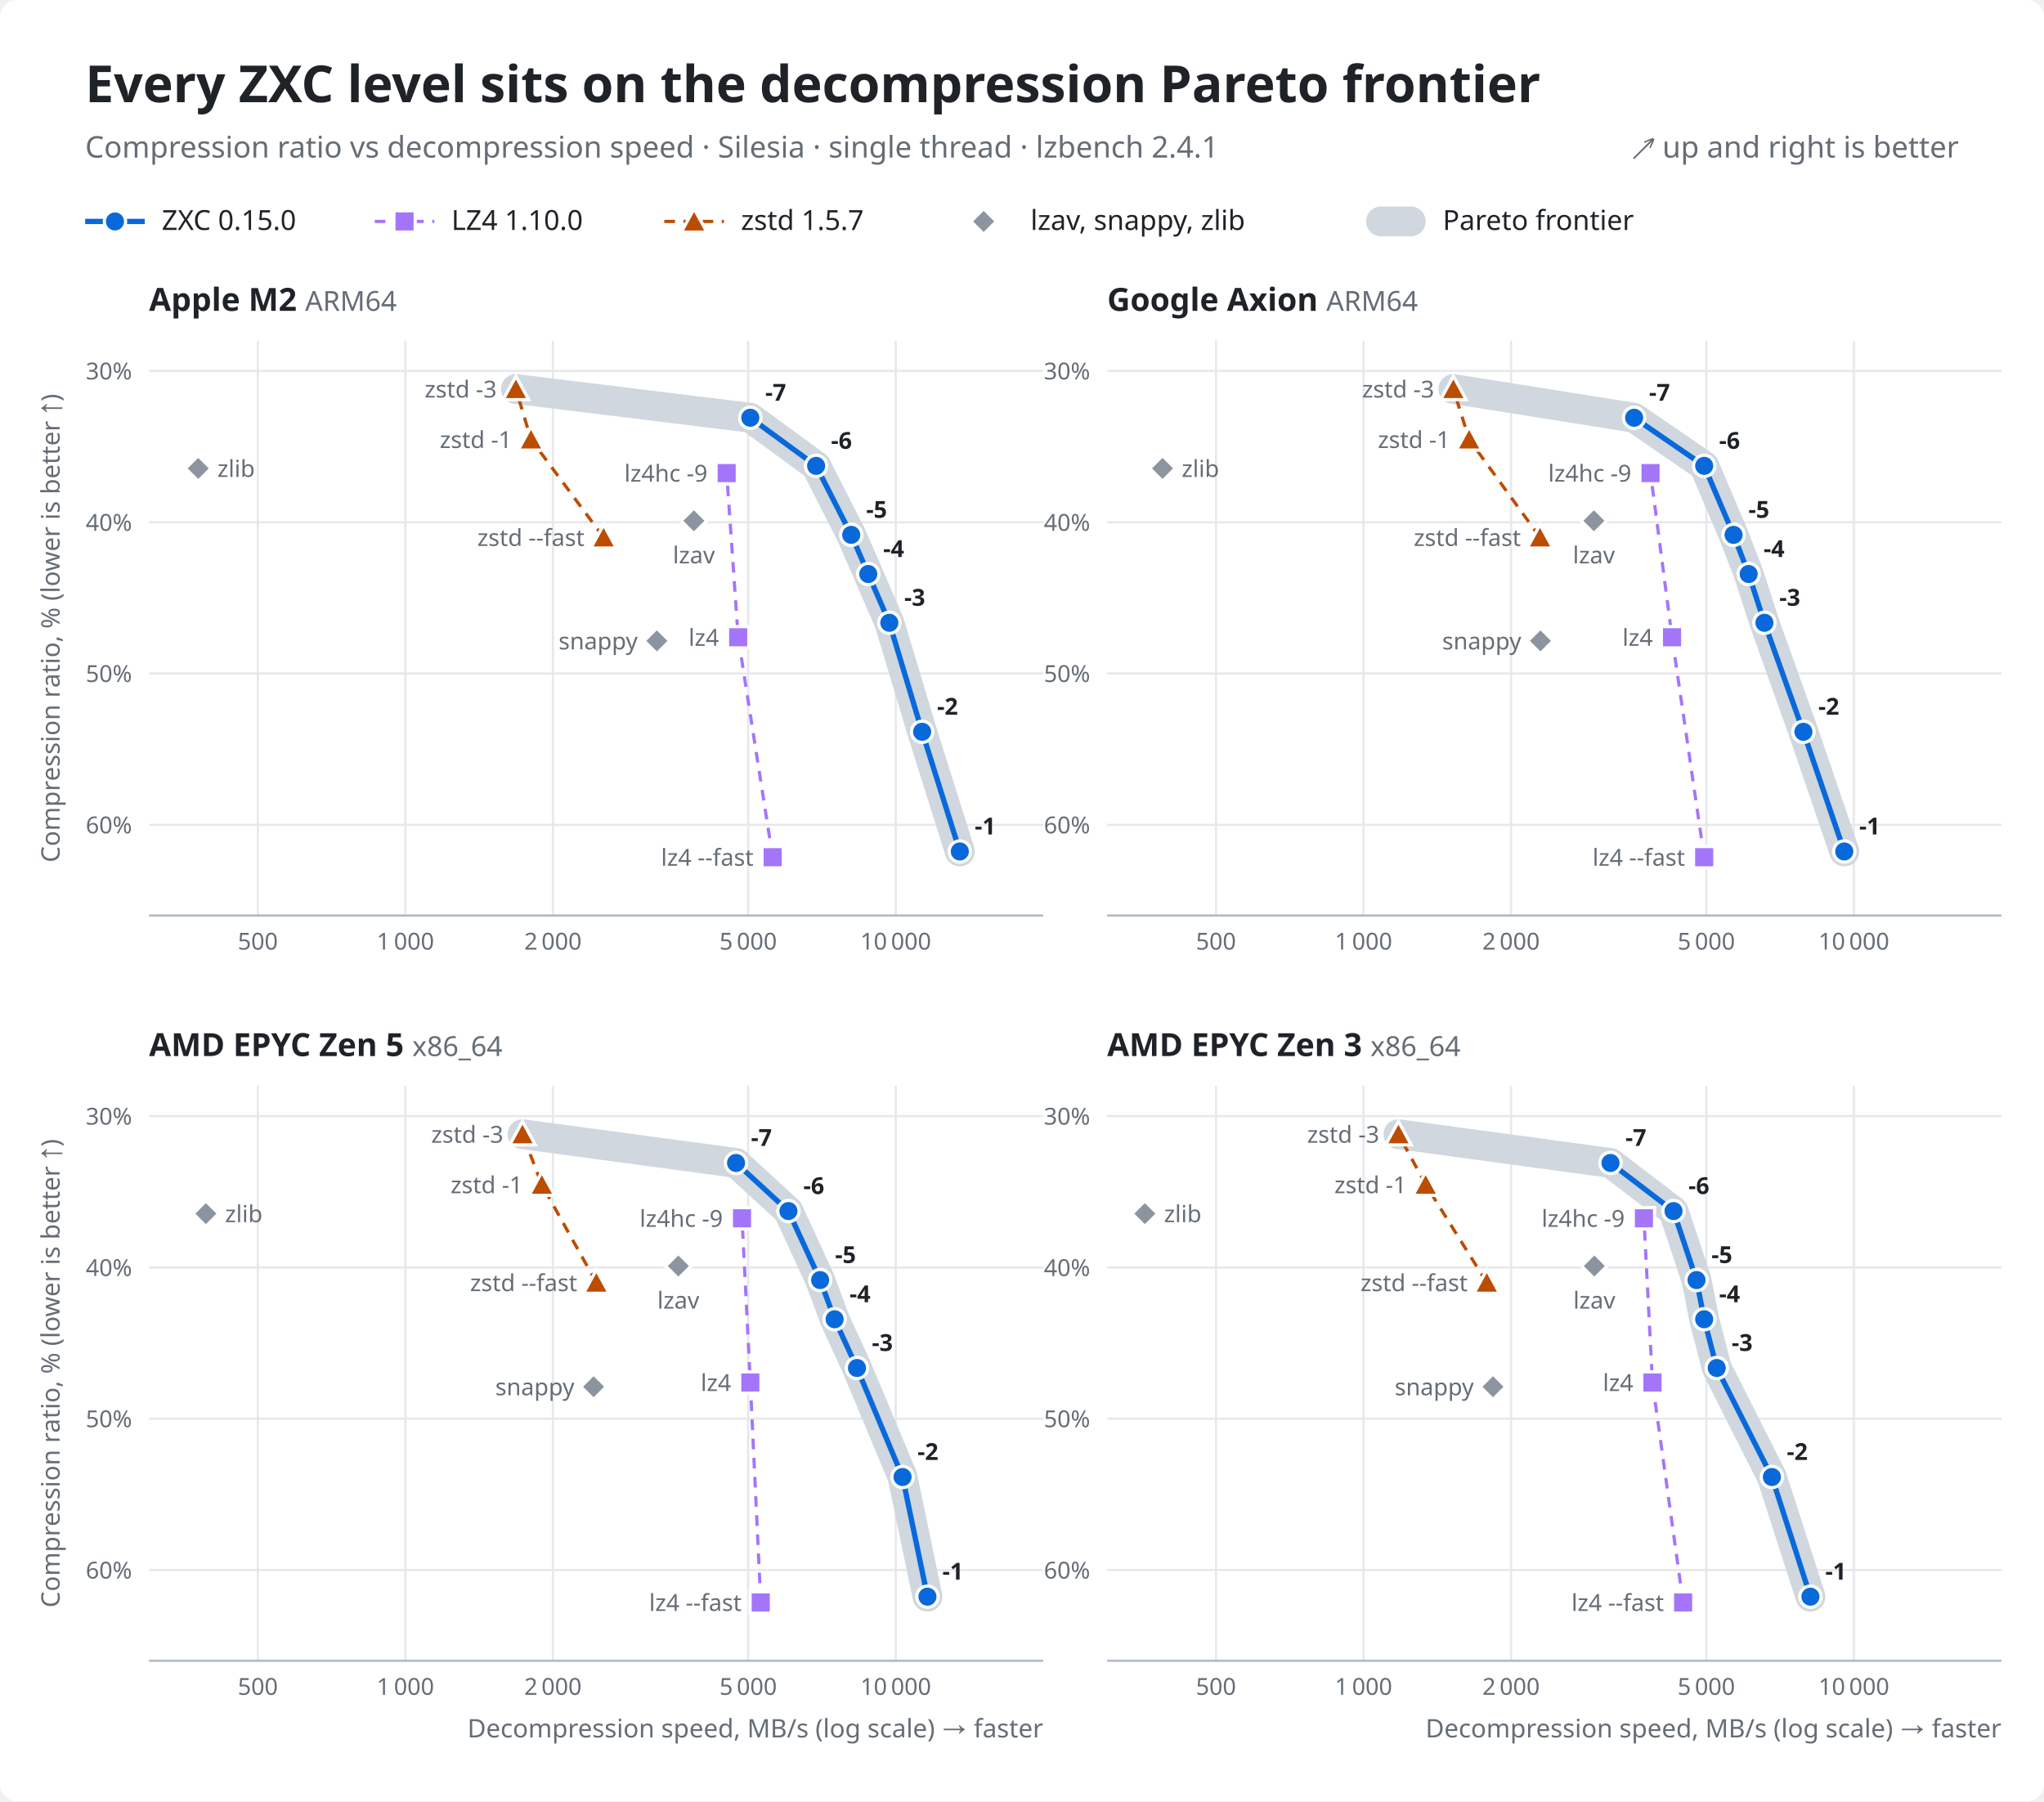
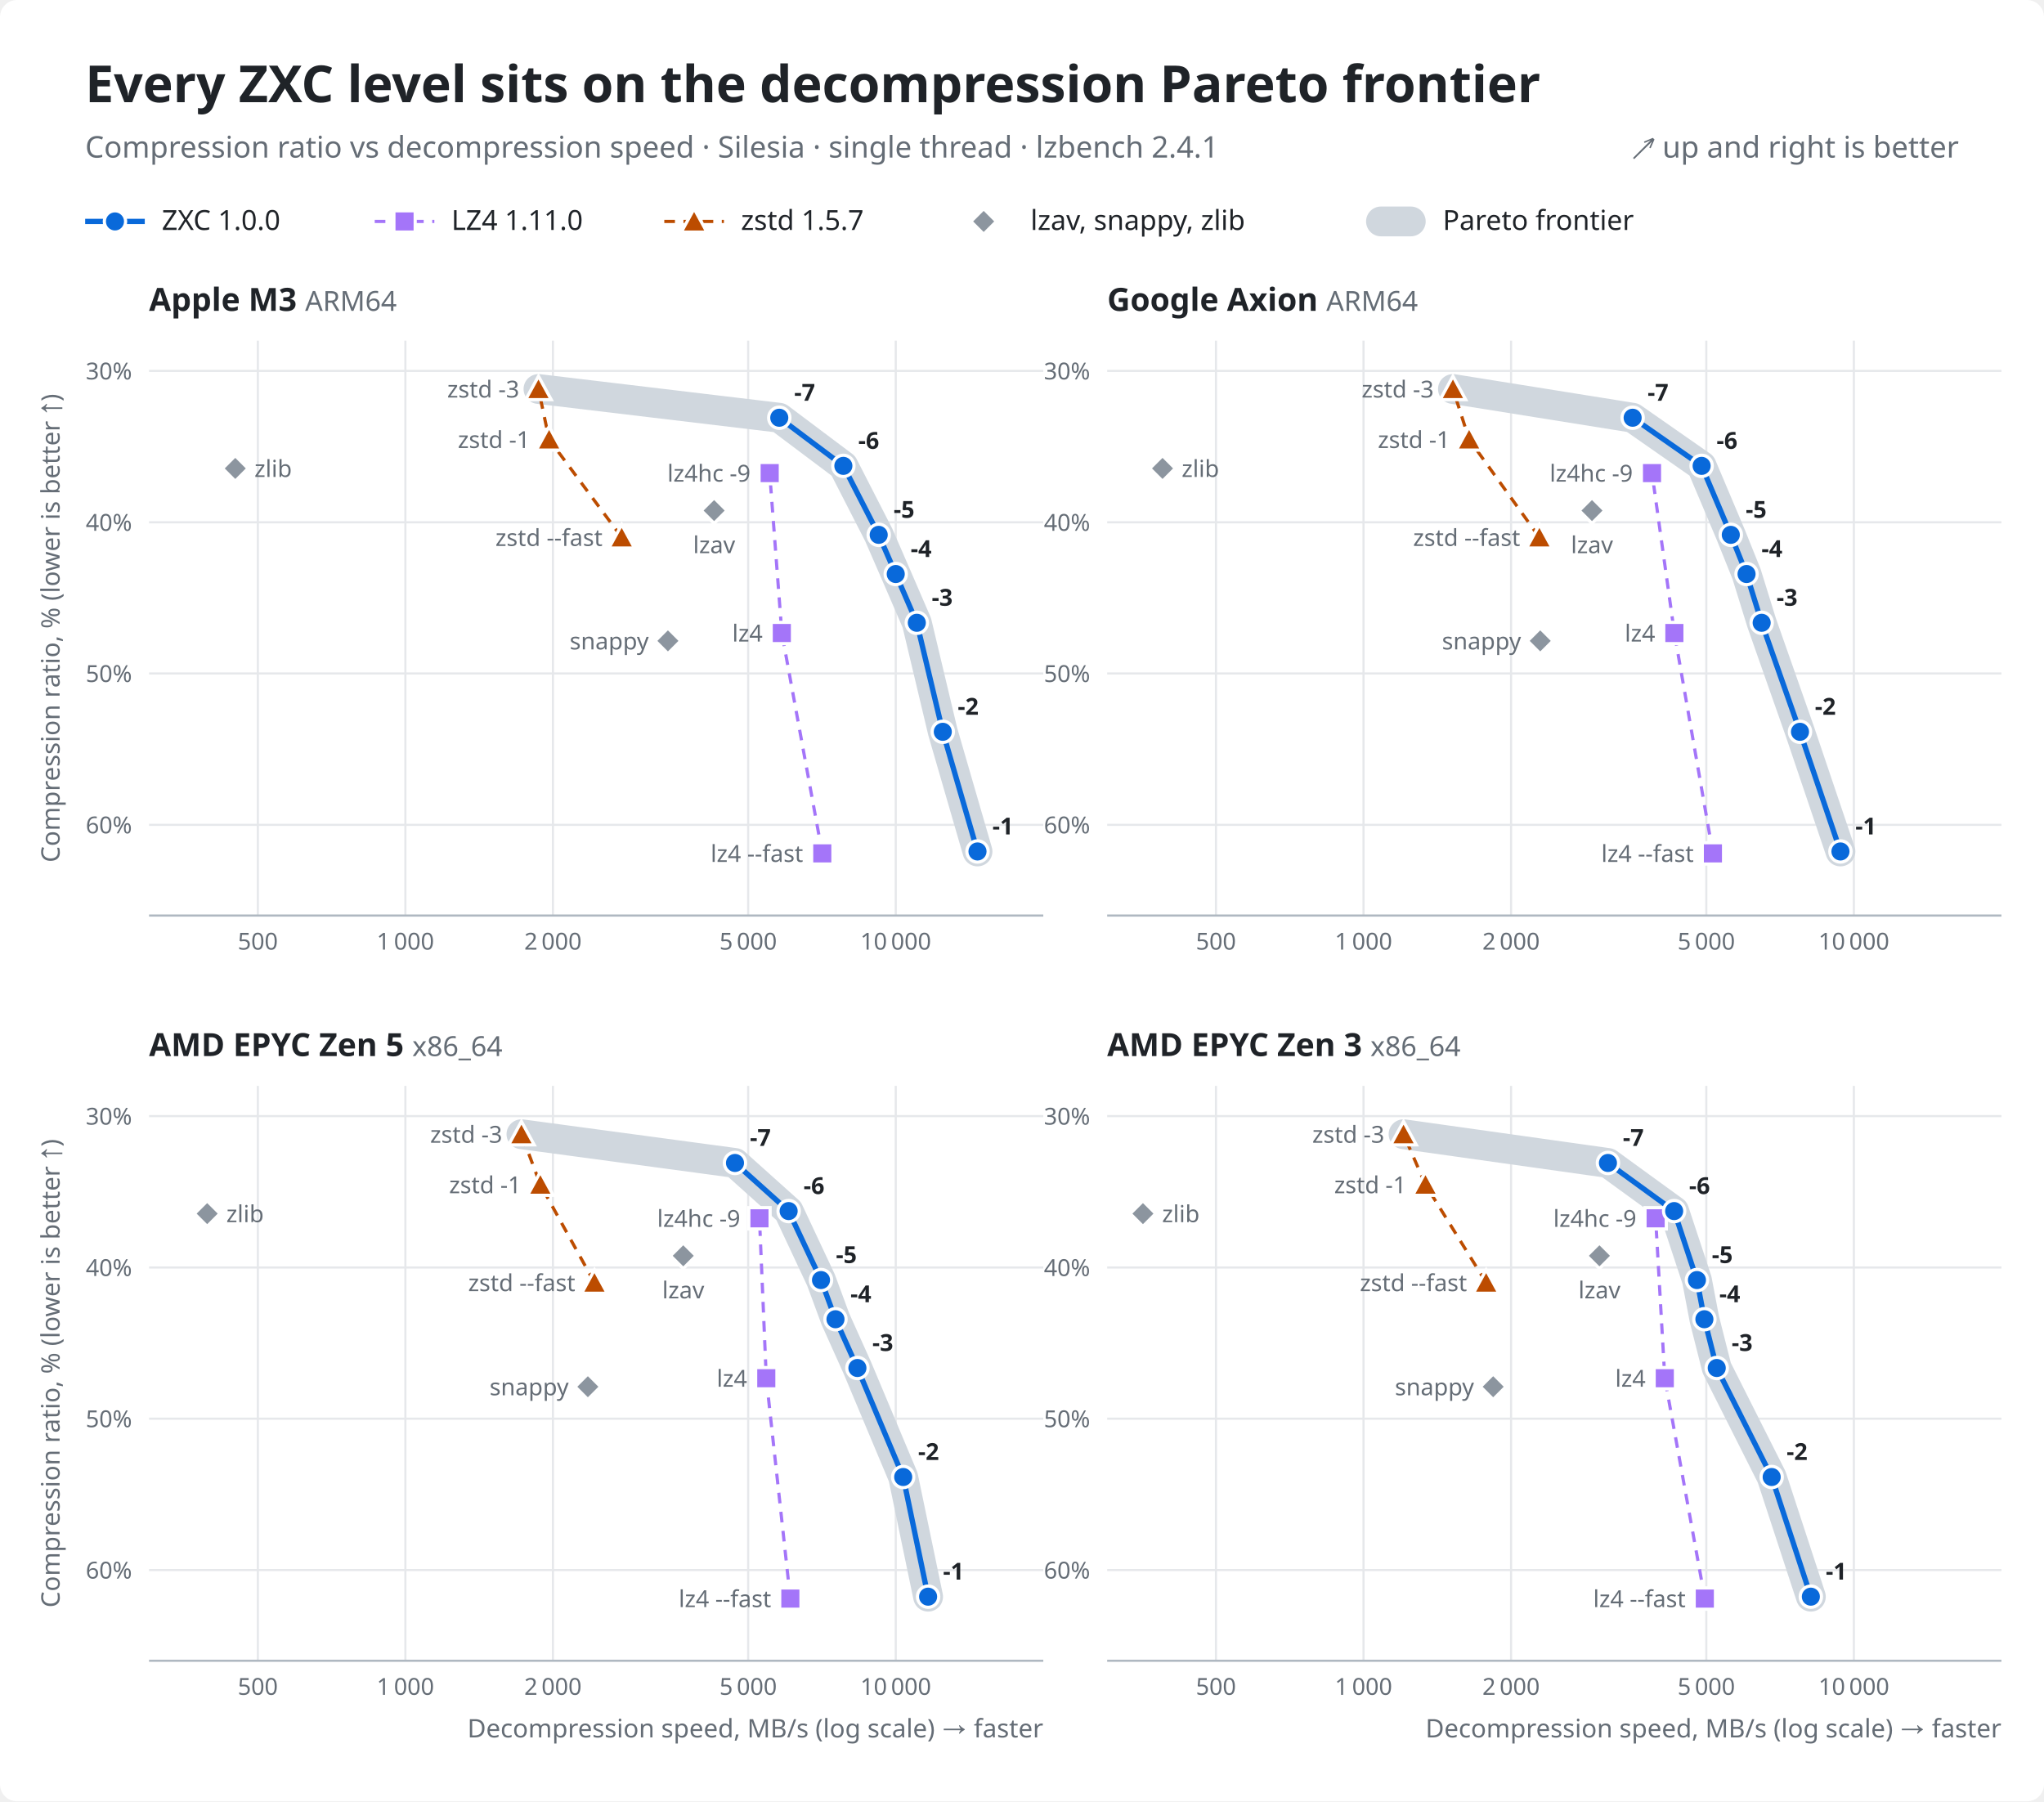
<svg xmlns="http://www.w3.org/2000/svg" viewBox="0 0 960 846" width="960" height="846" role="img" aria-label="Decompression speed versus compression ratio for ZXC, LZ4, zstd, lzav, snappy and zlib on four CPUs, with the Pareto frontier">
  <style>text{font-family:-apple-system,BlinkMacSystemFont,"Segoe UI","Noto Sans",Helvetica,Arial,sans-serif;font-size:11px}.t{font-size:24px;font-weight:700}.st{font-size:14px}.pt{font-size:15px;font-weight:600}.pa{font-size:13px;font-weight:400}.ax{font-size:12px}.b{font-weight:600}.lg{font-size:13px}.num{font-variant-numeric:tabular-nums}.grid,.axis{stroke-width:1}.ring{stroke-width:1.5}.zl{fill:none;stroke-width:2.5;stroke-linejoin:round}.vl{fill:none;stroke-width:1.5;stroke-dasharray:5 4}.ol{fill:none;stroke-width:1.5;stroke-dasharray:5 4}.fr{fill:none;stroke-width:14;stroke-linejoin:round;stroke-linecap:round}.bg{fill:#ffffff}text{fill:#1f2328}.mu{fill:#656d76}.grid{stroke:#e6e8eb}.axis{stroke:#afb8c1}.zl{stroke:#0969da}.zp{fill:#0969da}.gp{fill:#8c959f}.ol{stroke:#bc4c00}.op{fill:#bc4c00}.ring{stroke:#ffffff}.fr{stroke:#d0d7de}.vp{fill:#a475f9}.vl{stroke:#a475f9}@media (prefers-color-scheme:dark){.bg{fill:#0d1117}text{fill:#e6edf3}.mu{fill:#8d96a0}.grid{stroke:#21262d}.axis{stroke:#3d444d}.zl{stroke:#4493f8}.zp{fill:#4493f8}.gp{fill:#6e7681}.ol{stroke:#db6d28}.op{fill:#db6d28}.ring{stroke:#0d1117}.fr{stroke:#30363d}.vp{fill:#bc8cff}.vl{stroke:#bc8cff}}.m{text-anchor:middle}.e{text-anchor:end}</style>
  <rect class="bg" width="960" height="846" rx="8" />
  <text x="40" y="48" class="t">Every ZXC level sits on the decompression Pareto frontier</text>
  <text x="40" y="74" class="st mu">Compression ratio vs decompression speed · Silesia · single thread · lzbench 2.4.1</text>
  <text x="920" y="74" class="st mu e">↗ up and right is better</text>
  <path class="zl" d="M40 104h28" />
  <circle class="zp ring" cx="54" cy="104" r="5" />
-   <text x="76" y="108" class="lg">ZXC 0.15.0</text>
+   <text x="76" y="108" class="lg">ZXC 1.0.0</text>
  <path class="vl" d="M176 104h28" />
  <rect class="vp ring" x="185" y="99" width="10" height="10" />
-   <text x="212" y="108" class="lg">LZ4 1.10.0</text>
+   <text x="212" y="108" class="lg">LZ4 1.11.0</text>
  <path class="ol" d="M312 104h28" />
  <path class="op ring" d="M326 98l6 11h-12z" />
  <text x="348" y="108" class="lg">zstd 1.5.7</text>
  <path class="gp ring" d="M462 98l6 6l-6 6l-6-6z" />
  <text x="484" y="108" class="lg">lzav, snappy, zlib</text>
  <path class="fr" d="M648.6 104h14" />
  <text x="677.6" y="108" class="lg">Pareto frontier</text>
  <path class="grid" d="M121.1 160v270" />
  <text x="121.1" y="446" class="mu num m">500</text>
  <path class="grid" d="M190.4 160v270" />
  <text x="190.4" y="446" class="mu num m">1 000</text>
  <path class="grid" d="M259.7 160v270" />
  <text x="259.7" y="446" class="mu num m">2 000</text>
  <path class="grid" d="M351.4 160v270" />
  <text x="351.4" y="446" class="mu num m">5 000</text>
  <path class="grid" d="M420.7 160v270" />
  <text x="420.7" y="446" class="mu num m">10 000</text>
  <path class="grid" d="M70 174.2h420" />
  <text x="62" y="178.2" class="mu num e">30%</text>
  <path class="grid" d="M70 245.3h420" />
  <text x="62" y="249.3" class="mu num e">40%</text>
  <path class="grid" d="M70 316.3h420" />
  <text x="62" y="320.3" class="mu num e">50%</text>
  <path class="grid" d="M70 387.4h420" />
  <text x="62" y="391.4" class="mu num e">60%</text>
  <path class="axis" d="M70 430h420" />
  <text class="ax mu m" transform="translate(28 295) rotate(-90)">Compression ratio, % (lower is better ↑)</text>
-   <text x="70" y="146" class="pt">Apple M2 <tspan class="pa mu">ARM64</tspan>
-   </text>
-   <polyline class="fr" points="450.8,399.9 433.1,343.7 417.7,292.5 407.8,269.6 399.8,251.2 383.3,218.8 352.4,196.2 242.3,182.7" />
-   <polyline class="vl" points="362.9,402.6 346.7,299.3 341.3,222.2" />
-   <rect class="vp ring" x="357.9" y="397.6" width="10" height="10" />
-   <text x="353.9" y="406.6" class="mu e">lz4 --fast</text>
-   <rect class="vp ring" x="341.7" y="294.3" width="10" height="10" />
-   <text x="337.7" y="303.3" class="mu e">lz4</text>
-   <rect class="vp ring" x="336.3" y="217.2" width="10" height="10" />
-   <text x="332.3" y="226.2" class="mu e">lz4hc -9</text>
-   <polyline class="ol" points="283.5,252.4 249.4,206.4 242.3,182.7" />
-   <path class="op ring" d="M283.5 246.4l6 11h-12z" />
-   <text x="274.5" y="256.4" class="mu e">zstd --fast</text>
-   <path class="op ring" d="M249.4 200.4l6 11h-12z" />
-   <text x="240.4" y="210.4" class="mu e">zstd -1</text>
-   <path class="op ring" d="M242.3 176.7l6 11h-12z" />
-   <text x="233.3" y="186.7" class="mu e">zstd -3</text>
-   <path class="gp ring" d="M325.9 238.6l6 6l-6 6l-6-6z" />
-   <text x="325.9" y="264.6" class="mu m">lzav</text>
-   <path class="gp ring" d="M308.5 295l6 6l-6 6l-6-6z" />
-   <text x="299.5" y="305" class="mu e">snappy</text>
-   <path class="gp ring" d="M93.1 214l6 6l-6 6l-6-6z" />
-   <text x="102.1" y="224" class="mu">zlib</text>
-   <polyline class="zl" points="450.8,399.9 433.1,343.7 417.7,292.5 407.8,269.6 399.8,251.2 383.3,218.8 352.4,196.2" />
-   <circle class="zp ring" cx="450.8" cy="399.9" r="5" />
-   <text x="457.8" y="391.9" class="b">-1</text>
-   <circle class="zp ring" cx="433.1" cy="343.7" r="5" />
-   <text x="440.1" y="335.7" class="b">-2</text>
-   <circle class="zp ring" cx="417.7" cy="292.5" r="5" />
-   <text x="424.7" y="284.5" class="b">-3</text>
-   <circle class="zp ring" cx="407.8" cy="269.6" r="5" />
-   <text x="414.8" y="261.6" class="b">-4</text>
-   <circle class="zp ring" cx="399.8" cy="251.2" r="5" />
-   <text x="406.8" y="243.2" class="b">-5</text>
-   <circle class="zp ring" cx="383.3" cy="218.8" r="5" />
-   <text x="390.3" y="210.8" class="b">-6</text>
-   <circle class="zp ring" cx="352.4" cy="196.2" r="5" />
-   <text x="359.4" y="188.2" class="b">-7</text>
+   <text x="70" y="146" class="pt">Apple M3 <tspan class="pa mu">ARM64</tspan>
+   </text>
+   <polyline class="fr" points="459.1,399.9 442.8,343.7 430.6,292.5 420.7,269.6 412.7,251.2 396.1,218.8 366,196.2 252.9,182.7" />
+   <polyline class="vl" points="386.2,400.8 367.2,297.3 361.5,222.2" />
+   <rect class="vp ring" x="381.2" y="395.8" width="10" height="10" />
+   <text x="377.2" y="404.8" class="mu e">lz4 --fast</text>
+   <rect class="vp ring" x="362.2" y="292.3" width="10" height="10" />
+   <text x="358.2" y="301.3" class="mu e">lz4</text>
+   <rect class="vp ring" x="356.5" y="217.2" width="10" height="10" />
+   <text x="352.5" y="226.2" class="mu e">lz4hc -9</text>
+   <polyline class="ol" points="292,252.4 257.9,206.4 252.9,182.7" />
+   <path class="op ring" d="M292 246.4l6 11h-12z" />
+   <text x="283" y="256.4" class="mu e">zstd --fast</text>
+   <path class="op ring" d="M257.9 200.4l6 11h-12z" />
+   <text x="248.9" y="210.4" class="mu e">zstd -1</text>
+   <path class="op ring" d="M252.9 176.7l6 11h-12z" />
+   <text x="243.9" y="186.7" class="mu e">zstd -3</text>
+   <path class="gp ring" d="M335.4 233.8l6 6l-6 6l-6-6z" />
+   <text x="335.4" y="259.8" class="mu m">lzav</text>
+   <path class="gp ring" d="M313.7 295l6 6l-6 6l-6-6z" />
+   <text x="304.7" y="305" class="mu e">snappy</text>
+   <path class="gp ring" d="M110.5 214l6 6l-6 6l-6-6z" />
+   <text x="119.5" y="224" class="mu">zlib</text>
+   <polyline class="zl" points="459.1,399.9 442.8,343.7 430.6,292.5 420.7,269.6 412.7,251.2 396.1,218.8 366,196.2" />
+   <circle class="zp ring" cx="459.1" cy="399.9" r="5" />
+   <text x="466.1" y="391.9" class="b">-1</text>
+   <circle class="zp ring" cx="442.8" cy="343.7" r="5" />
+   <text x="449.8" y="335.7" class="b">-2</text>
+   <circle class="zp ring" cx="430.6" cy="292.5" r="5" />
+   <text x="437.6" y="284.5" class="b">-3</text>
+   <circle class="zp ring" cx="420.7" cy="269.6" r="5" />
+   <text x="427.7" y="261.6" class="b">-4</text>
+   <circle class="zp ring" cx="412.7" cy="251.2" r="5" />
+   <text x="419.7" y="243.2" class="b">-5</text>
+   <circle class="zp ring" cx="396.1" cy="218.8" r="5" />
+   <text x="403.1" y="210.8" class="b">-6</text>
+   <circle class="zp ring" cx="366" cy="196.2" r="5" />
+   <text x="373" y="188.2" class="b">-7</text>
  <path class="grid" d="M571.1 160v270" />
  <text x="571.1" y="446" class="mu num m">500</text>
  <path class="grid" d="M640.4 160v270" />
  <text x="640.4" y="446" class="mu num m">1 000</text>
  <path class="grid" d="M709.7 160v270" />
  <text x="709.7" y="446" class="mu num m">2 000</text>
  <path class="grid" d="M801.4 160v270" />
  <text x="801.4" y="446" class="mu num m">5 000</text>
  <path class="grid" d="M870.7 160v270" />
  <text x="870.7" y="446" class="mu num m">10 000</text>
  <path class="grid" d="M520 174.2h420" />
  <text x="512" y="178.2" class="mu num e">30%</text>
  <path class="grid" d="M520 245.3h420" />
  <text x="512" y="249.3" class="mu num e">40%</text>
  <path class="grid" d="M520 316.3h420" />
  <text x="512" y="320.3" class="mu num e">50%</text>
  <path class="grid" d="M520 387.4h420" />
  <text x="512" y="391.4" class="mu num e">60%</text>
  <path class="axis" d="M520 430h420" />
  <text x="520" y="146" class="pt">Google Axion <tspan class="pa mu">ARM64</tspan>
  </text>
-   <polyline class="fr" points="866.2,399.9 847,343.7 828.7,292.5 821.3,269.6 814.2,251.2 800.4,218.8 767.5,196.2 682.6,182.7" />
-   <polyline class="vl" points="800.4,402.6 785.3,299.3 775.2,222.2" />
-   <rect class="vp ring" x="795.4" y="397.6" width="10" height="10" />
-   <text x="791.4" y="406.6" class="mu e">lz4 --fast</text>
-   <rect class="vp ring" x="780.3" y="294.3" width="10" height="10" />
-   <text x="776.3" y="303.3" class="mu e">lz4</text>
-   <rect class="vp ring" x="770.2" y="217.2" width="10" height="10" />
-   <text x="766.2" y="226.2" class="mu e">lz4hc -9</text>
-   <polyline class="ol" points="723.3,252.4 690,206.4 682.6,182.7" />
-   <path class="op ring" d="M723.3 246.4l6 11h-12z" />
-   <text x="714.3" y="256.4" class="mu e">zstd --fast</text>
+   <polyline class="fr" points="864.4,399.9 845.4,343.7 827.4,292.5 820.3,269.6 812.9,251.2 799.2,218.8 766.8,196.2 682.4,182.7" />
+   <polyline class="vl" points="804.5,400.8 786.4,297.3 775.9,222.2" />
+   <rect class="vp ring" x="799.5" y="395.8" width="10" height="10" />
+   <text x="795.5" y="404.8" class="mu e">lz4 --fast</text>
+   <rect class="vp ring" x="781.4" y="292.3" width="10" height="10" />
+   <text x="777.4" y="301.3" class="mu e">lz4</text>
+   <rect class="vp ring" x="770.9" y="217.2" width="10" height="10" />
+   <text x="766.9" y="226.2" class="mu e">lz4hc -9</text>
+   <polyline class="ol" points="723,252.4 690,206.4 682.4,182.7" />
+   <path class="op ring" d="M723 246.4l6 11h-12z" />
+   <text x="714" y="256.4" class="mu e">zstd --fast</text>
  <path class="op ring" d="M690 200.4l6 11h-12z" />
  <text x="681" y="210.4" class="mu e">zstd -1</text>
-   <path class="op ring" d="M682.6 176.7l6 11h-12z" />
-   <text x="673.6" y="186.7" class="mu e">zstd -3</text>
-   <path class="gp ring" d="M748.6 238.6l6 6l-6 6l-6-6z" />
-   <text x="748.6" y="264.6" class="mu m">lzav</text>
-   <path class="gp ring" d="M723.5 295l6 6l-6 6l-6-6z" />
-   <text x="714.5" y="305" class="mu e">snappy</text>
+   <path class="op ring" d="M682.4 176.7l6 11h-12z" />
+   <text x="673.4" y="186.7" class="mu e">zstd -3</text>
+   <path class="gp ring" d="M747.7 233.8l6 6l-6 6l-6-6z" />
+   <text x="747.7" y="259.8" class="mu m">lzav</text>
+   <path class="gp ring" d="M723.4 295l6 6l-6 6l-6-6z" />
+   <text x="714.4" y="305" class="mu e">snappy</text>
  <path class="gp ring" d="M546 214l6 6l-6 6l-6-6z" />
  <text x="555" y="224" class="mu">zlib</text>
-   <polyline class="zl" points="866.2,399.9 847,343.7 828.7,292.5 821.3,269.6 814.2,251.2 800.4,218.8 767.5,196.2" />
-   <circle class="zp ring" cx="866.2" cy="399.9" r="5" />
-   <text x="873.2" y="391.9" class="b">-1</text>
-   <circle class="zp ring" cx="847" cy="343.7" r="5" />
-   <text x="854" y="335.7" class="b">-2</text>
-   <circle class="zp ring" cx="828.7" cy="292.5" r="5" />
-   <text x="835.7" y="284.5" class="b">-3</text>
-   <circle class="zp ring" cx="821.3" cy="269.6" r="5" />
-   <text x="828.3" y="261.6" class="b">-4</text>
-   <circle class="zp ring" cx="814.2" cy="251.2" r="5" />
-   <text x="821.2" y="243.2" class="b">-5</text>
-   <circle class="zp ring" cx="800.4" cy="218.8" r="5" />
-   <text x="807.4" y="210.8" class="b">-6</text>
-   <circle class="zp ring" cx="767.5" cy="196.2" r="5" />
-   <text x="774.5" y="188.2" class="b">-7</text>
+   <polyline class="zl" points="864.4,399.9 845.4,343.7 827.4,292.5 820.3,269.6 812.9,251.2 799.2,218.8 766.8,196.2" />
+   <circle class="zp ring" cx="864.4" cy="399.9" r="5" />
+   <text x="871.4" y="391.9" class="b">-1</text>
+   <circle class="zp ring" cx="845.4" cy="343.7" r="5" />
+   <text x="852.4" y="335.7" class="b">-2</text>
+   <circle class="zp ring" cx="827.4" cy="292.5" r="5" />
+   <text x="834.4" y="284.5" class="b">-3</text>
+   <circle class="zp ring" cx="820.3" cy="269.6" r="5" />
+   <text x="827.3" y="261.6" class="b">-4</text>
+   <circle class="zp ring" cx="812.9" cy="251.2" r="5" />
+   <text x="819.9" y="243.2" class="b">-5</text>
+   <circle class="zp ring" cx="799.2" cy="218.8" r="5" />
+   <text x="806.2" y="210.8" class="b">-6</text>
+   <circle class="zp ring" cx="766.8" cy="196.2" r="5" />
+   <text x="773.8" y="188.2" class="b">-7</text>
  <path class="grid" d="M121.1 510v270" />
  <text x="121.1" y="796" class="mu num m">500</text>
  <path class="grid" d="M190.4 510v270" />
  <text x="190.4" y="796" class="mu num m">1 000</text>
  <path class="grid" d="M259.7 510v270" />
  <text x="259.7" y="796" class="mu num m">2 000</text>
  <path class="grid" d="M351.4 510v270" />
  <text x="351.4" y="796" class="mu num m">5 000</text>
  <path class="grid" d="M420.7 510v270" />
  <text x="420.7" y="796" class="mu num m">10 000</text>
  <path class="grid" d="M70 524.2h420" />
  <text x="62" y="528.2" class="mu num e">30%</text>
  <path class="grid" d="M70 595.3h420" />
  <text x="62" y="599.3" class="mu num e">40%</text>
  <path class="grid" d="M70 666.3h420" />
  <text x="62" y="670.3" class="mu num e">50%</text>
  <path class="grid" d="M70 737.4h420" />
  <text x="62" y="741.4" class="mu num e">60%</text>
  <path class="axis" d="M70 780h420" />
  <text class="ax mu m" transform="translate(28 645) rotate(-90)">Compression ratio, % (lower is better ↑)</text>
  <text x="490" y="816" class="ax mu e">Decompression speed, MB/s (log scale) → faster</text>
  <text x="70" y="496" class="pt">AMD EPYC Zen 5 <tspan class="pa mu">x86_64</tspan>
  </text>
-   <polyline class="fr" points="435.6,749.9 423.9,693.7 402.5,642.5 392,619.6 385.2,601.2 370.3,568.8 345.7,546.2 245.4,532.7" />
-   <polyline class="vl" points="357.3,752.6 352.4,649.3 348.5,572.2" />
-   <rect class="vp ring" x="352.3" y="747.6" width="10" height="10" />
-   <text x="348.3" y="756.6" class="mu e">lz4 --fast</text>
-   <rect class="vp ring" x="347.4" y="644.3" width="10" height="10" />
-   <text x="343.4" y="653.3" class="mu e">lz4</text>
-   <rect class="vp ring" x="343.5" y="567.2" width="10" height="10" />
-   <text x="339.5" y="576.2" class="mu e">lz4hc -9</text>
-   <polyline class="ol" points="280.1,602.4 254.5,556.4 245.4,532.7" />
-   <path class="op ring" d="M280.1 596.4l6 11h-12z" />
-   <text x="271.1" y="606.4" class="mu e">zstd --fast</text>
-   <path class="op ring" d="M254.5 550.4l6 11h-12z" />
-   <text x="245.5" y="560.4" class="mu e">zstd -1</text>
-   <path class="op ring" d="M245.4 526.7l6 11h-12z" />
-   <text x="236.4" y="536.7" class="mu e">zstd -3</text>
-   <path class="gp ring" d="M318.6 588.6l6 6l-6 6l-6-6z" />
-   <text x="318.6" y="614.6" class="mu m">lzav</text>
-   <path class="gp ring" d="M278.8 645.3l6 6l-6 6l-6-6z" />
-   <text x="269.8" y="655.3" class="mu e">snappy</text>
-   <path class="gp ring" d="M96.7 564l6 6l-6 6l-6-6z" />
-   <text x="105.7" y="574" class="mu">zlib</text>
-   <polyline class="zl" points="435.6,749.9 423.9,693.7 402.5,642.5 392,619.6 385.2,601.2 370.3,568.8 345.7,546.2" />
-   <circle class="zp ring" cx="435.6" cy="749.9" r="5" />
-   <text x="442.6" y="741.9" class="b">-1</text>
-   <circle class="zp ring" cx="423.9" cy="693.7" r="5" />
-   <text x="430.9" y="685.7" class="b">-2</text>
-   <circle class="zp ring" cx="402.5" cy="642.5" r="5" />
-   <text x="409.5" y="634.5" class="b">-3</text>
-   <circle class="zp ring" cx="392" cy="619.6" r="5" />
-   <text x="399" y="611.6" class="b">-4</text>
-   <circle class="zp ring" cx="385.2" cy="601.2" r="5" />
-   <text x="392.2" y="593.2" class="b">-5</text>
-   <circle class="zp ring" cx="370.3" cy="568.8" r="5" />
-   <text x="377.3" y="560.8" class="b">-6</text>
-   <circle class="zp ring" cx="345.7" cy="546.2" r="5" />
-   <text x="352.7" y="538.2" class="b">-7</text>
+   <polyline class="fr" points="435.9,749.9 424.2,693.7 402.7,642.5 392.4,619.6 385.6,601.2 370.4,568.8 345.2,546.2 244.9,532.7" />
+   <polyline class="vl" points="371.2,750.8 359.9,647.3 356.7,572.2" />
+   <rect class="vp ring" x="366.2" y="745.8" width="10" height="10" />
+   <text x="362.2" y="754.8" class="mu e">lz4 --fast</text>
+   <rect class="vp ring" x="354.9" y="642.3" width="10" height="10" />
+   <text x="350.9" y="651.3" class="mu e">lz4</text>
+   <rect class="vp ring" x="351.7" y="567.2" width="10" height="10" />
+   <text x="347.7" y="576.2" class="mu e">lz4hc -9</text>
+   <polyline class="ol" points="279.2,602.4 253.8,556.4 244.9,532.7" />
+   <path class="op ring" d="M279.2 596.4l6 11h-12z" />
+   <text x="270.2" y="606.4" class="mu e">zstd --fast</text>
+   <path class="op ring" d="M253.8 550.4l6 11h-12z" />
+   <text x="244.8" y="560.4" class="mu e">zstd -1</text>
+   <path class="op ring" d="M244.9 526.7l6 11h-12z" />
+   <text x="235.9" y="536.7" class="mu e">zstd -3</text>
+   <path class="gp ring" d="M320.9 583.8l6 6l-6 6l-6-6z" />
+   <text x="320.9" y="609.8" class="mu m">lzav</text>
+   <path class="gp ring" d="M276.1 645.3l6 6l-6 6l-6-6z" />
+   <text x="267.1" y="655.3" class="mu e">snappy</text>
+   <path class="gp ring" d="M97.3 564l6 6l-6 6l-6-6z" />
+   <text x="106.3" y="574" class="mu">zlib</text>
+   <polyline class="zl" points="435.9,749.9 424.2,693.7 402.7,642.5 392.4,619.6 385.6,601.2 370.4,568.8 345.2,546.2" />
+   <circle class="zp ring" cx="435.9" cy="749.9" r="5" />
+   <text x="442.9" y="741.9" class="b">-1</text>
+   <circle class="zp ring" cx="424.2" cy="693.7" r="5" />
+   <text x="431.2" y="685.7" class="b">-2</text>
+   <circle class="zp ring" cx="402.7" cy="642.5" r="5" />
+   <text x="409.7" y="634.5" class="b">-3</text>
+   <circle class="zp ring" cx="392.4" cy="619.6" r="5" />
+   <text x="399.4" y="611.6" class="b">-4</text>
+   <circle class="zp ring" cx="385.6" cy="601.2" r="5" />
+   <text x="392.6" y="593.2" class="b">-5</text>
+   <circle class="zp ring" cx="370.4" cy="568.8" r="5" />
+   <text x="377.4" y="560.8" class="b">-6</text>
+   <circle class="zp ring" cx="345.2" cy="546.2" r="5" />
+   <text x="352.2" y="538.2" class="b">-7</text>
  <path class="grid" d="M571.1 510v270" />
  <text x="571.1" y="796" class="mu num m">500</text>
  <path class="grid" d="M640.4 510v270" />
  <text x="640.4" y="796" class="mu num m">1 000</text>
  <path class="grid" d="M709.7 510v270" />
  <text x="709.7" y="796" class="mu num m">2 000</text>
  <path class="grid" d="M801.4 510v270" />
  <text x="801.4" y="796" class="mu num m">5 000</text>
  <path class="grid" d="M870.7 510v270" />
  <text x="870.7" y="796" class="mu num m">10 000</text>
  <path class="grid" d="M520 524.2h420" />
  <text x="512" y="528.2" class="mu num e">30%</text>
  <path class="grid" d="M520 595.3h420" />
  <text x="512" y="599.3" class="mu num e">40%</text>
  <path class="grid" d="M520 666.3h420" />
  <text x="512" y="670.3" class="mu num e">50%</text>
  <path class="grid" d="M520 737.4h420" />
  <text x="512" y="741.4" class="mu num e">60%</text>
  <path class="axis" d="M520 780h420" />
  <text x="940" y="816" class="ax mu e">Decompression speed, MB/s (log scale) → faster</text>
  <text x="520" y="496" class="pt">AMD EPYC Zen 3 <tspan class="pa mu">x86_64</tspan>
  </text>
-   <polyline class="fr" points="850.3,749.9 832.2,693.7 806.3,642.5 800.4,619.6 796.8,601.2 786,568.8 756.4,546.2 656.8,532.7" />
-   <polyline class="vl" points="790.5,752.6 776.1,649.3 772.1,572.2" />
-   <rect class="vp ring" x="785.5" y="747.6" width="10" height="10" />
-   <text x="781.5" y="756.6" class="mu e">lz4 --fast</text>
-   <rect class="vp ring" x="771.1" y="644.3" width="10" height="10" />
-   <text x="767.1" y="653.3" class="mu e">lz4</text>
-   <rect class="vp ring" x="767.1" y="567.2" width="10" height="10" />
-   <text x="763.1" y="576.2" class="mu e">lz4hc -9</text>
-   <polyline class="ol" points="698.3,602.4 669.6,556.4 656.8,532.7" />
-   <path class="op ring" d="M698.3 596.4l6 11h-12z" />
-   <text x="689.3" y="606.4" class="mu e">zstd --fast</text>
-   <path class="op ring" d="M669.6 550.4l6 11h-12z" />
-   <text x="660.6" y="560.4" class="mu e">zstd -1</text>
-   <path class="op ring" d="M656.8 526.7l6 11h-12z" />
-   <text x="647.8" y="536.7" class="mu e">zstd -3</text>
-   <path class="gp ring" d="M748.8 588.6l6 6l-6 6l-6-6z" />
-   <text x="748.8" y="614.6" class="mu m">lzav</text>
-   <path class="gp ring" d="M701.2 645.3l6 6l-6 6l-6-6z" />
-   <text x="692.2" y="655.3" class="mu e">snappy</text>
-   <path class="gp ring" d="M537.7 564l6 6l-6 6l-6-6z" />
-   <text x="546.7" y="574" class="mu">zlib</text>
-   <polyline class="zl" points="850.3,749.9 832.2,693.7 806.3,642.5 800.4,619.6 796.8,601.2 786,568.8 756.4,546.2" />
-   <circle class="zp ring" cx="850.3" cy="749.9" r="5" />
-   <text x="857.3" y="741.9" class="b">-1</text>
-   <circle class="zp ring" cx="832.2" cy="693.7" r="5" />
-   <text x="839.2" y="685.7" class="b">-2</text>
+   <polyline class="fr" points="850.5,749.9 832.1,693.7 806.3,642.5 800.5,619.6 797,601.2 786.3,568.8 755.2,546.2 659.2,532.7" />
+   <polyline class="vl" points="800.7,750.8 781.9,647.3 777.6,572.2" />
+   <rect class="vp ring" x="795.7" y="745.8" width="10" height="10" />
+   <text x="791.7" y="754.8" class="mu e">lz4 --fast</text>
+   <rect class="vp ring" x="776.9" y="642.3" width="10" height="10" />
+   <text x="772.9" y="651.3" class="mu e">lz4</text>
+   <rect class="vp ring" x="772.6" y="567.2" width="10" height="10" />
+   <text x="768.6" y="576.2" class="mu e">lz4hc -9</text>
+   <polyline class="ol" points="698,602.4 669.5,556.4 659.2,532.7" />
+   <path class="op ring" d="M698 596.4l6 11h-12z" />
+   <text x="689" y="606.4" class="mu e">zstd --fast</text>
+   <path class="op ring" d="M669.5 550.4l6 11h-12z" />
+   <text x="660.5" y="560.4" class="mu e">zstd -1</text>
+   <path class="op ring" d="M659.2 526.7l6 11h-12z" />
+   <text x="650.2" y="536.7" class="mu e">zstd -3</text>
+   <path class="gp ring" d="M751.2 583.8l6 6l-6 6l-6-6z" />
+   <text x="751.2" y="609.8" class="mu m">lzav</text>
+   <path class="gp ring" d="M701.3 645.3l6 6l-6 6l-6-6z" />
+   <text x="692.3" y="655.3" class="mu e">snappy</text>
+   <path class="gp ring" d="M536.8 564l6 6l-6 6l-6-6z" />
+   <text x="545.8" y="574" class="mu">zlib</text>
+   <polyline class="zl" points="850.5,749.9 832.1,693.7 806.3,642.5 800.5,619.6 797,601.2 786.3,568.8 755.2,546.2" />
+   <circle class="zp ring" cx="850.5" cy="749.9" r="5" />
+   <text x="857.5" y="741.9" class="b">-1</text>
+   <circle class="zp ring" cx="832.1" cy="693.7" r="5" />
+   <text x="839.1" y="685.7" class="b">-2</text>
  <circle class="zp ring" cx="806.3" cy="642.5" r="5" />
  <text x="813.3" y="634.5" class="b">-3</text>
-   <circle class="zp ring" cx="800.4" cy="619.6" r="5" />
-   <text x="807.4" y="611.6" class="b">-4</text>
-   <circle class="zp ring" cx="796.8" cy="601.2" r="5" />
-   <text x="803.8" y="593.2" class="b">-5</text>
-   <circle class="zp ring" cx="786" cy="568.8" r="5" />
-   <text x="793" y="560.8" class="b">-6</text>
-   <circle class="zp ring" cx="756.4" cy="546.2" r="5" />
-   <text x="763.4" y="538.2" class="b">-7</text>
+   <circle class="zp ring" cx="800.5" cy="619.6" r="5" />
+   <text x="807.5" y="611.6" class="b">-4</text>
+   <circle class="zp ring" cx="797" cy="601.2" r="5" />
+   <text x="804" y="593.2" class="b">-5</text>
+   <circle class="zp ring" cx="786.3" cy="568.8" r="5" />
+   <text x="793.3" y="560.8" class="b">-6</text>
+   <circle class="zp ring" cx="755.2" cy="546.2" r="5" />
+   <text x="762.2" y="538.2" class="b">-7</text>
</svg>
